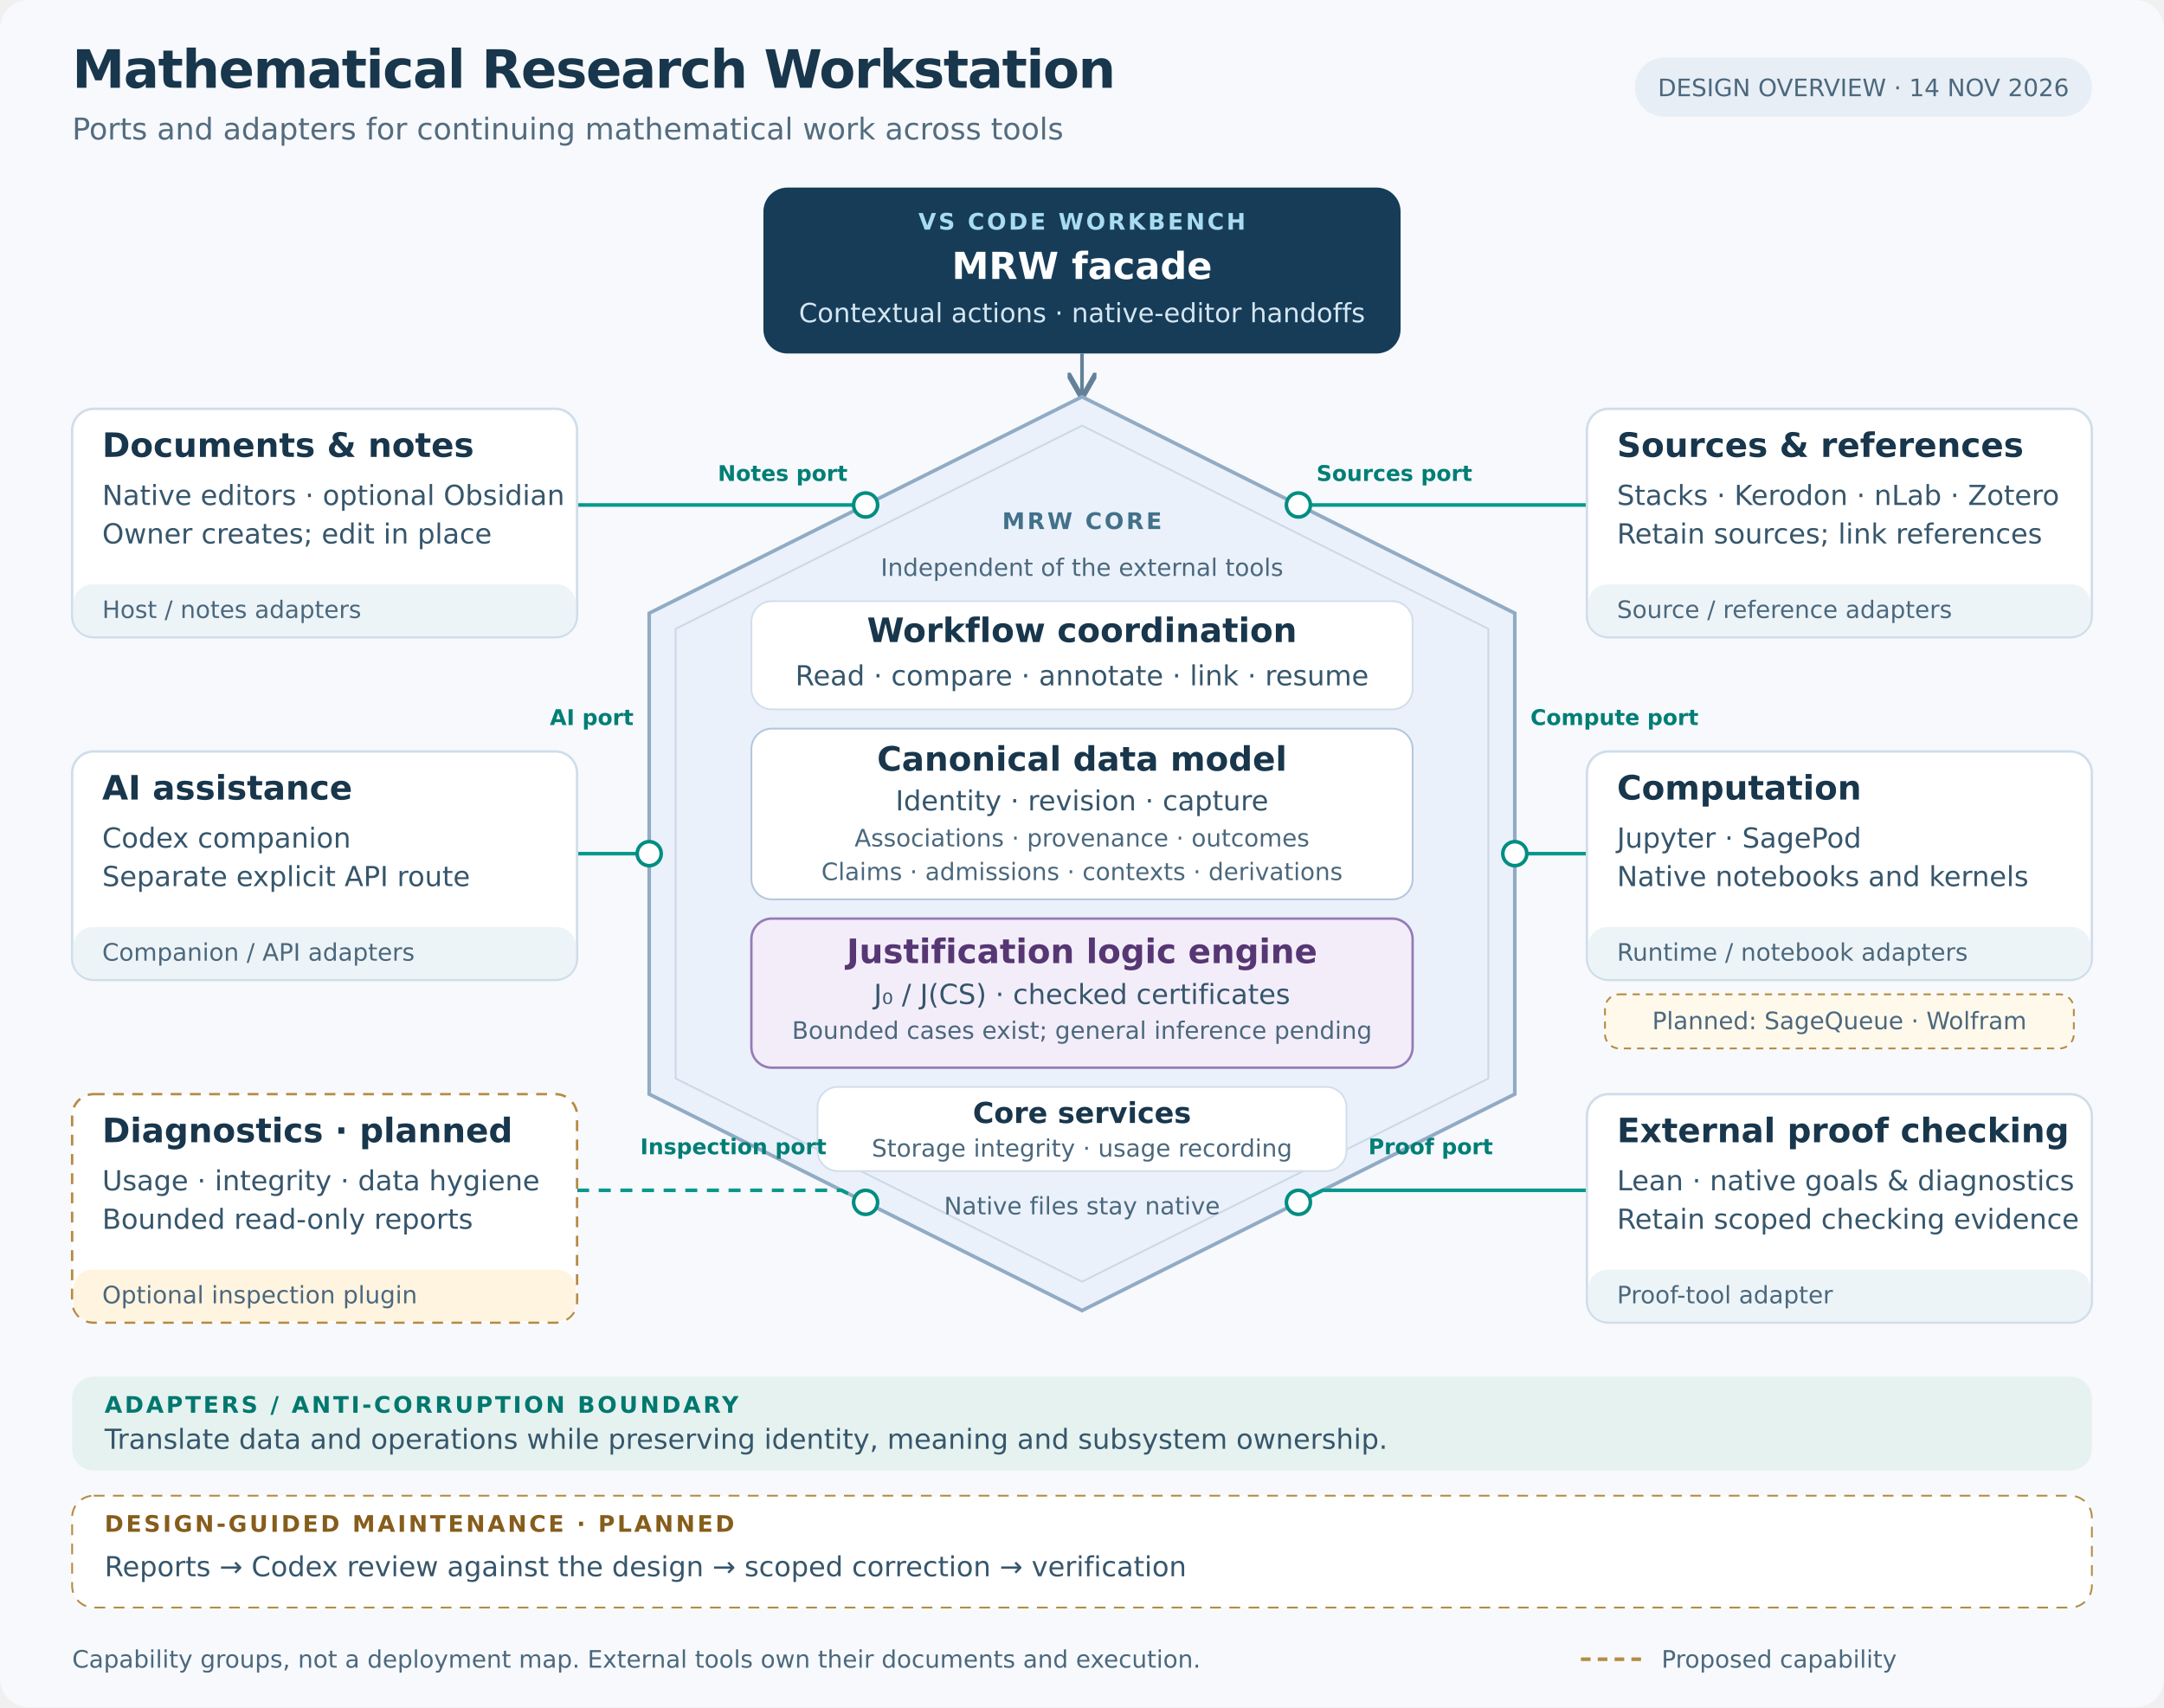
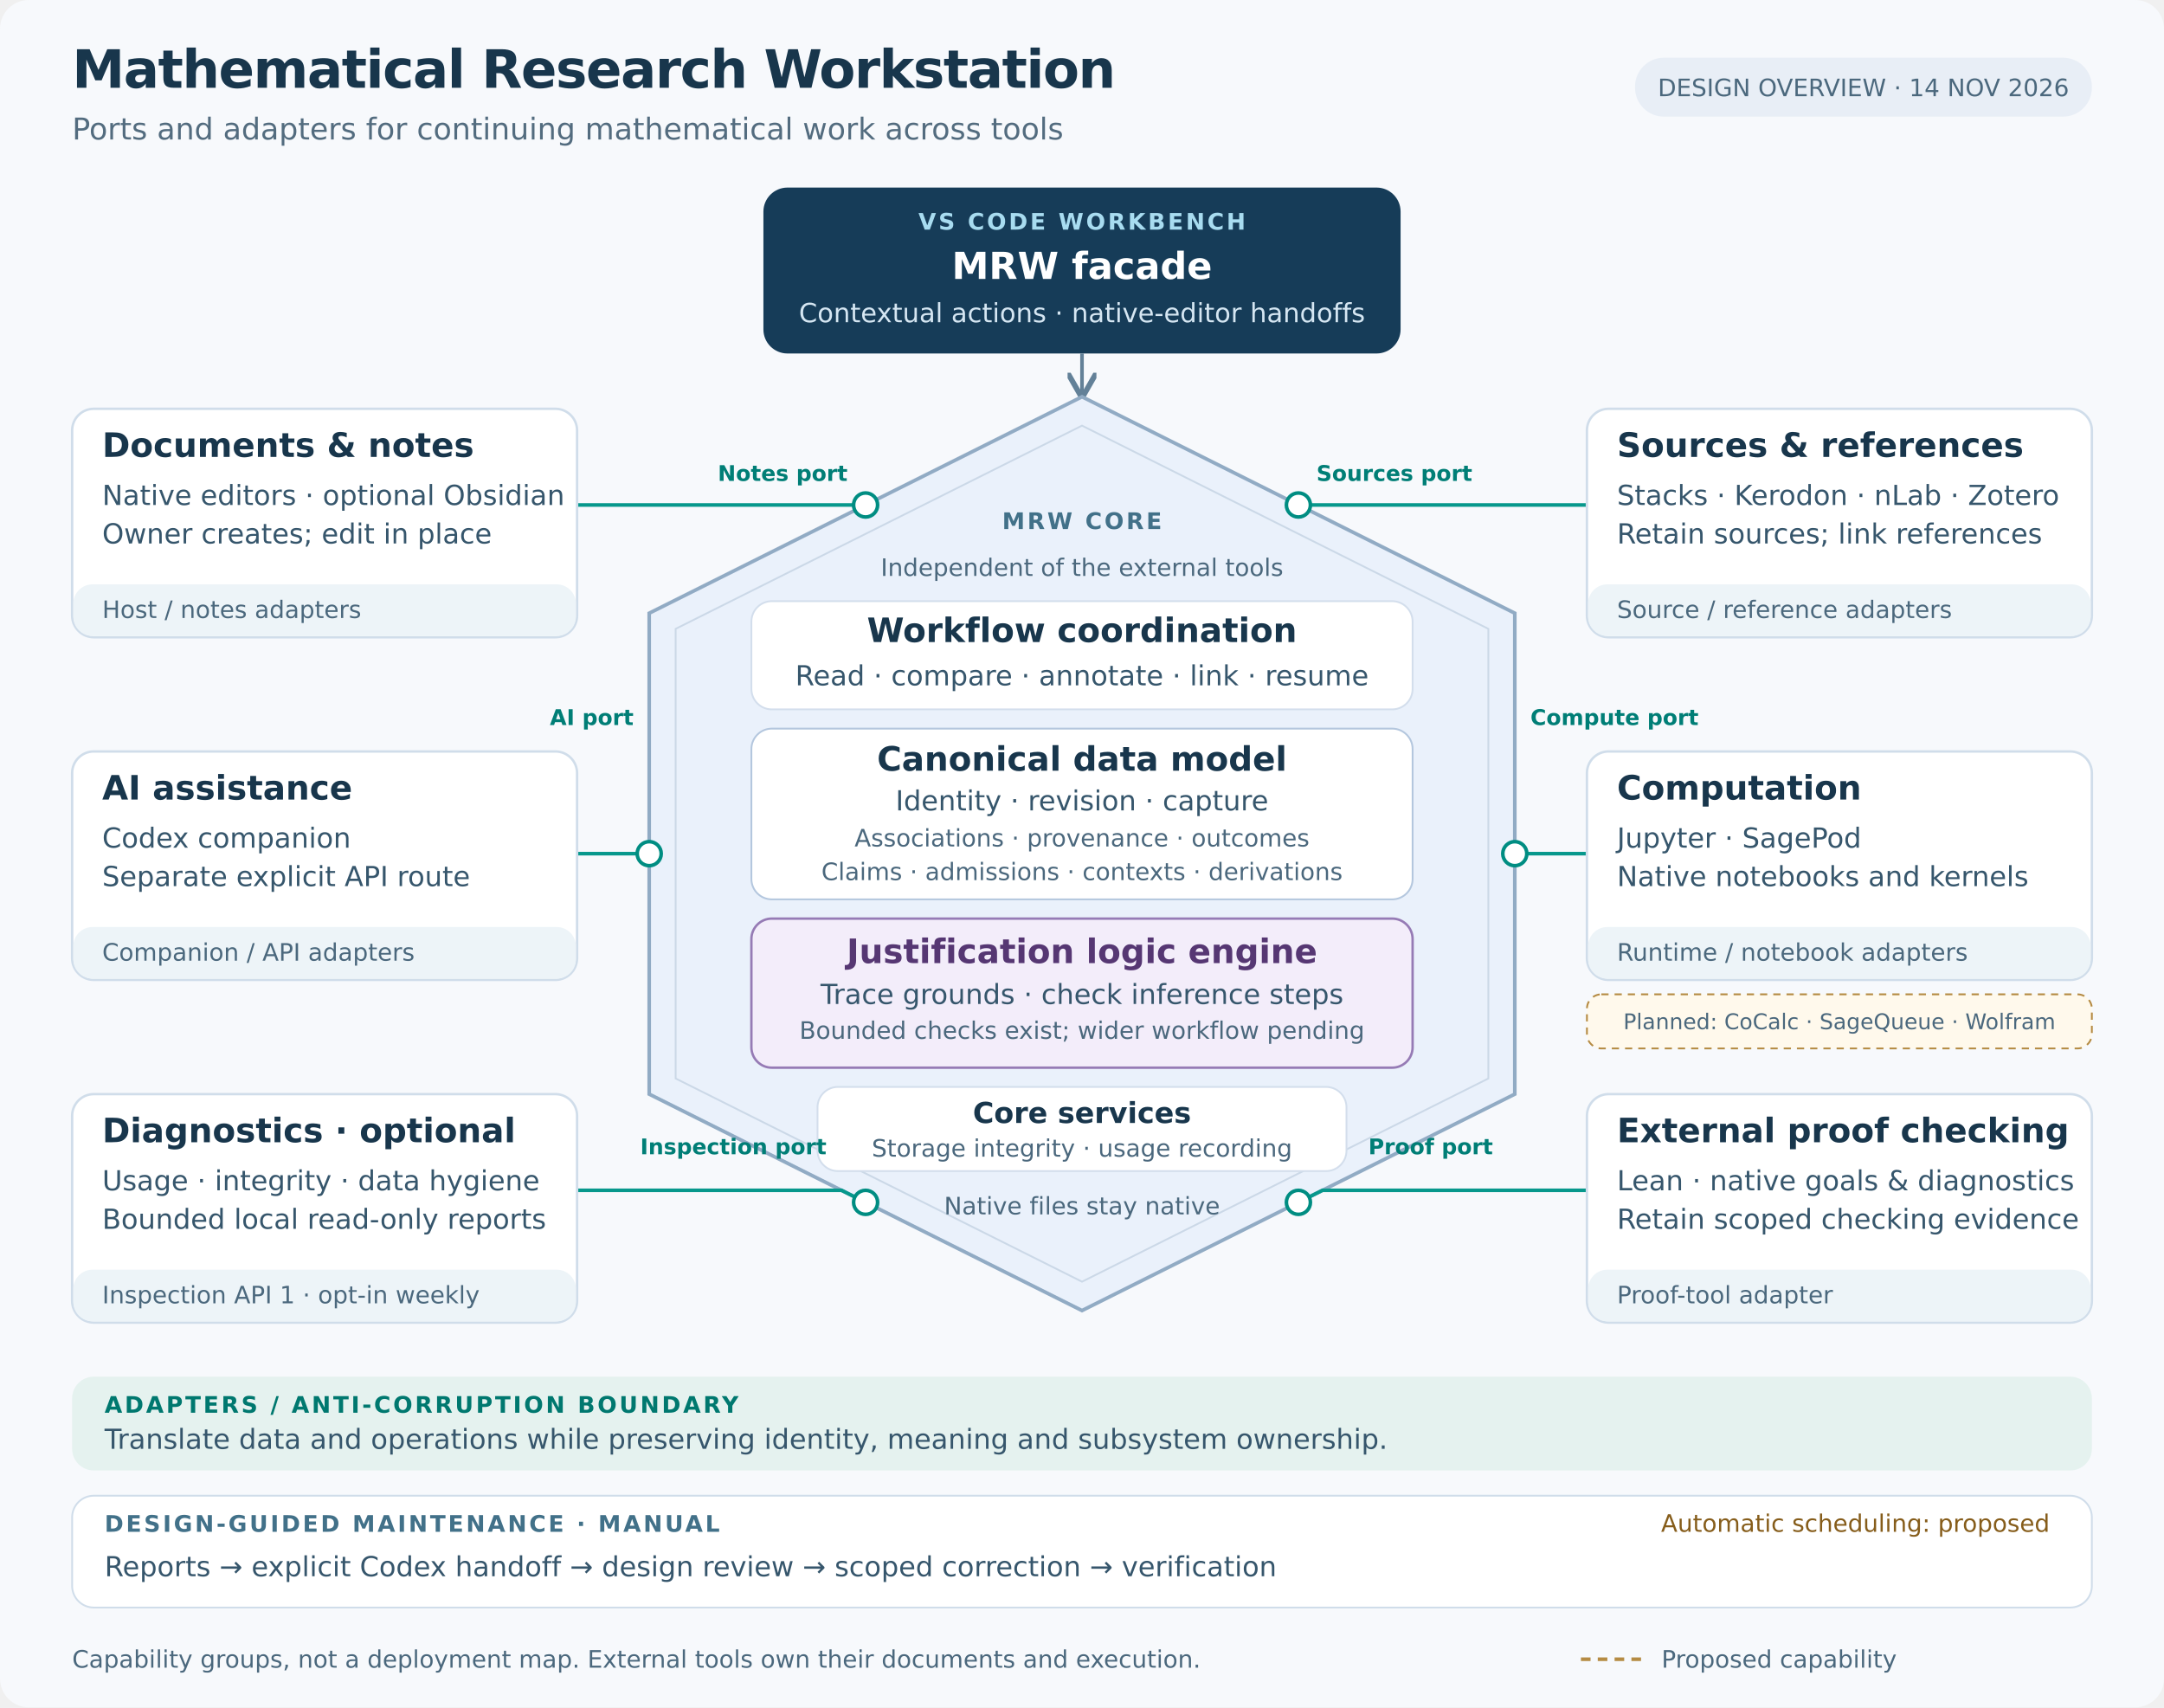
<svg xmlns="http://www.w3.org/2000/svg" width="1800" height="1420" viewBox="0 0 1800 1420" role="img" aria-labelledby="title desc">
  <defs>
    <marker id="arrow" markerWidth="8" markerHeight="8" refX="6" refY="4" orient="auto">
      <path d="M0 0 L7 4 L0 8" fill="none" stroke="#638198" stroke-width="1.5" />
    </marker>
  </defs>
  <style>
text { font-family: 'DejaVu Sans', sans-serif; fill:#18364c; }
.title { font-size:44px; font-weight:700; letter-spacing:-1px; }
.subtitle { font-size:25px; fill:#536c7f; }
.eyebrow { font-size:19px; font-weight:700; letter-spacing:2px; fill:#427189; }
.heading { font-size:28px; font-weight:700; }
.body { font-size:23px; fill:#36566c; }
.small { font-size:20px; fill:#4b687d; }
.porttext { font-size:18px; font-weight:700; fill:#007e76; }
.planned { fill:#865d1b; }
.link { fill:none; stroke:#07988c; stroke-width:3; }
.dash { stroke-dasharray:10 8; }
</style>
  <rect width="1800" height="1420" rx="24" fill="#f7f9fc" />
  <text x="60" y="73" class="title">Mathematical Research Workstation</text>
  <text x="60" y="116" class="subtitle">Ports and adapters for continuing mathematical work across tools</text>
  <rect x="1360" y="48" width="380" height="49" rx="24" fill="#e8eef6" />
  <text x="1550" y="80" text-anchor="middle" class="small">DESIGN OVERVIEW · 14 NOV 2026</text>
  <rect x="635" y="156" width="530" height="138" rx="20" fill="#163c58" />
  <text x="900" y="191" text-anchor="middle" style="font-size:19px;letter-spacing:2px;fill:#a8dcf0;font-weight:700">VS CODE WORKBENCH</text>
  <text x="900" y="232" text-anchor="middle" style="font-size:31px;fill:#fff;font-weight:700">MRW facade</text>
  <text x="900" y="268" text-anchor="middle" style="font-size:22px;fill:#d5e6f2">Contextual actions · native-editor handoffs</text>
  <path d="M900 294 V328" fill="none" stroke="#638198" stroke-width="3" marker-end="url(#arrow)" />
  <path d="M900 330 L1260 510 L1260 910 L900 1090 L540 910 L540 510 Z" fill="#eaf1fb" stroke="#91abc4" stroke-width="3" />
  <path d="M900 354 L1238 523 L1238 897 L900 1066 L562 897 L562 523 Z" fill="none" stroke="#cbd8e7" stroke-width="1.5" />
  <text x="900" y="440" text-anchor="middle" class="eyebrow">MRW CORE</text>
  <text x="900" y="479" text-anchor="middle" class="small">Independent of the external tools</text>
  <rect x="625" y="500" width="550" height="90" rx="17" fill="#fff" stroke="#d3deec" stroke-width="1.5" />
  <text x="900" y="534" class="heading" text-anchor="middle">Workflow coordination</text>
  <text x="900" y="570" class="body" text-anchor="middle">Read · compare · annotate · link · resume</text>
  <rect x="625" y="606" width="550" height="142" rx="17" fill="#fff" stroke="#b4c7de" stroke-width="1.5" />
  <text x="900" y="641" class="heading" text-anchor="middle">Canonical data model</text>
  <text x="900" y="674" class="body" text-anchor="middle">Identity · revision · capture</text>
  <text x="900" y="704" class="small" text-anchor="middle">Associations · provenance · outcomes</text>
  <text x="900" y="732" class="small" text-anchor="middle">Claims · admissions · contexts · derivations</text>
  <rect x="625" y="764" width="550" height="124" rx="17" fill="#f3edfa" stroke="#967bb5" stroke-width="2" />
  <text x="900" y="801" class="heading" text-anchor="middle" style="fill:#563773">Justification logic engine</text>
-   <text x="900" y="835" class="body" text-anchor="middle">J₀ / J(CS) · checked certificates</text>
-   <text x="900" y="864" class="small" text-anchor="middle">Bounded cases exist; general inference pending</text>
+   <text x="900" y="835" class="body" text-anchor="middle">Trace grounds · check inference steps</text>
+   <text x="900" y="864" class="small" text-anchor="middle">Bounded checks exist; wider workflow pending</text>
  <rect x="680" y="904" width="440" height="70" rx="17" fill="#fff" stroke="#d3deec" stroke-width="1.5" />
  <text x="900" y="934" text-anchor="middle" style="font-size:24px;font-weight:700">Core services</text>
  <text x="900" y="962" class="small" text-anchor="middle">Storage integrity · usage recording</text>
  <text x="900" y="1010" class="small" text-anchor="middle">Native files stay native</text>
  <path d="M480 420 H720" class="link" />
  <path d="M1080 420 H1320" class="link" />
  <path d="M480 710 H540" class="link" />
  <path d="M1260 710 H1320" class="link" />
-   <path d="M480 990 H700 L720 1000" class="link dash" />
+   <path d="M480 990 H700 L720 1000" class="link" />
  <path d="M1080 1000 L1100 990 H1320" class="link" />
  <circle cx="720" cy="420" r="10" fill="#fff" stroke="#008d82" stroke-width="3" />
  <text x="705" y="400" class="porttext" text-anchor="end">Notes port</text>
  <circle cx="1080" cy="420" r="10" fill="#fff" stroke="#008d82" stroke-width="3" />
  <text x="1095" y="400" class="porttext" text-anchor="start">Sources port</text>
  <circle cx="540" cy="710" r="10" fill="#fff" stroke="#008d82" stroke-width="3" />
  <text x="527" y="603" class="porttext" text-anchor="end">AI port</text>
  <circle cx="1260" cy="710" r="10" fill="#fff" stroke="#008d82" stroke-width="3" />
  <text x="1273" y="603" class="porttext" text-anchor="start">Compute port</text>
  <circle cx="720" cy="1000" r="10" fill="#fff" stroke="#008d82" stroke-width="3" />
  <text x="610" y="960" class="porttext" text-anchor="middle">Inspection port</text>
  <circle cx="1080" cy="1000" r="10" fill="#fff" stroke="#008d82" stroke-width="3" />
  <text x="1190" y="960" class="porttext" text-anchor="middle">Proof port</text>
  <rect x="60" y="340" width="420" height="190" rx="18" fill="#ffffff" stroke="#d0ddea" stroke-width="2" />
  <text x="85" y="380" class="heading">Documents &amp; notes</text>
  <text x="85" y="420" class="body">Native editors · optional Obsidian</text>
  <text x="85" y="452" class="body">Owner creates; edit in place</text>
  <rect x="61" y="486" width="418" height="43" rx="16" fill="#edf4f8" />
  <text x="85" y="514" class="small">Host / notes adapters</text>
  <rect x="1320" y="340" width="420" height="190" rx="18" fill="#ffffff" stroke="#d0ddea" stroke-width="2" />
  <text x="1345" y="380" class="heading">Sources &amp; references</text>
  <text x="1345" y="420" class="body">Stacks · Kerodon · nLab · Zotero</text>
  <text x="1345" y="452" class="body">Retain sources; link references</text>
  <rect x="1321" y="486" width="418" height="43" rx="16" fill="#edf4f8" />
  <text x="1345" y="514" class="small">Source / reference adapters</text>
  <rect x="60" y="625" width="420" height="190" rx="18" fill="#ffffff" stroke="#d0ddea" stroke-width="2" />
  <text x="85" y="665" class="heading">AI assistance</text>
  <text x="85" y="705" class="body">Codex companion</text>
  <text x="85" y="737" class="body">Separate explicit API route</text>
  <rect x="61" y="771" width="418" height="43" rx="16" fill="#edf4f8" />
  <text x="85" y="799" class="small">Companion / API adapters</text>
  <rect x="1320" y="625" width="420" height="190" rx="18" fill="#ffffff" stroke="#d0ddea" stroke-width="2" />
  <text x="1345" y="665" class="heading">Computation</text>
  <text x="1345" y="705" class="body">Jupyter · SagePod</text>
  <text x="1345" y="737" class="body">Native notebooks and kernels</text>
  <rect x="1321" y="771" width="418" height="43" rx="16" fill="#edf4f8" />
  <text x="1345" y="799" class="small">Runtime / notebook adapters</text>
-   <rect x="1335" y="827" width="390" height="45" rx="12" fill="#fff9ec" stroke="#b58b43" stroke-width="1.5" stroke-dasharray="6 5" />
-   <text x="1530" y="856" class="small" text-anchor="middle">Planned: SageQueue · Wolfram</text>
-   <rect x="60" y="910" width="420" height="190" rx="18" fill="#ffffff" stroke="#b58b43" stroke-width="2" stroke-dasharray="9 7" />
-   <text x="85" y="950" class="heading">Diagnostics · planned</text>
+   <rect x="1320" y="827" width="420" height="45" rx="12" fill="#fff9ec" stroke="#b58b43" stroke-width="1.5" stroke-dasharray="6 5" />
+   <text x="1530" y="856" class="small" text-anchor="middle" style="font-size:18px">Planned: CoCalc · SageQueue · Wolfram</text>
+   <rect x="60" y="910" width="420" height="190" rx="18" fill="#ffffff" stroke="#d0ddea" stroke-width="2" />
+   <text x="85" y="950" class="heading">Diagnostics · optional</text>
  <text x="85" y="990" class="body">Usage · integrity · data hygiene</text>
-   <text x="85" y="1022" class="body">Bounded read-only reports</text>
-   <rect x="61" y="1056" width="418" height="43" rx="16" fill="#fff4df" />
-   <text x="85" y="1084" class="small">Optional inspection plugin</text>
+   <text x="85" y="1022" class="body">Bounded local read-only reports</text>
+   <rect x="61" y="1056" width="418" height="43" rx="16" fill="#edf4f8" />
+   <text x="85" y="1084" class="small">Inspection API 1 · opt-in weekly</text>
  <rect x="1320" y="910" width="420" height="190" rx="18" fill="#ffffff" stroke="#d0ddea" stroke-width="2" />
  <text x="1345" y="950" class="heading">External proof checking</text>
  <text x="1345" y="990" class="body">Lean · native goals &amp; diagnostics</text>
  <text x="1345" y="1022" class="body">Retain scoped checking evidence</text>
  <rect x="1321" y="1056" width="418" height="43" rx="16" fill="#edf4f8" />
  <text x="1345" y="1084" class="small">Proof-tool adapter</text>
  <rect x="60" y="1145" width="1680" height="78" rx="18" fill="#e5f2ef" />
  <text x="87" y="1175" class="eyebrow" style="fill:#00786f">ADAPTERS / ANTI-CORRUPTION BOUNDARY</text>
  <text x="87" y="1205" class="body">Translate data and operations while preserving identity, meaning and subsystem ownership.</text>
-   <rect x="60" y="1244" width="1680" height="93" rx="18" fill="#ffffff" stroke="#b58b43" stroke-width="1.5" stroke-dasharray="9 7" />
-   <text x="87" y="1274" class="eyebrow planned">DESIGN-GUIDED MAINTENANCE · PLANNED</text>
-   <text x="87" y="1311" class="body">Reports → Codex review against the design → scoped correction → verification</text>
+   <rect x="60" y="1244" width="1680" height="93" rx="18" fill="#ffffff" stroke="#d0ddea" stroke-width="1.5" />
+   <text x="87" y="1274" class="eyebrow">DESIGN-GUIDED MAINTENANCE · MANUAL</text>
+   <text x="1705" y="1274" class="small planned" text-anchor="end">Automatic scheduling: proposed</text>
+   <text x="87" y="1311" class="body">Reports → explicit Codex handoff → design review → scoped correction → verification</text>
  <path d="M1315 1380 H1365" stroke="#b58b43" stroke-width="3" stroke-dasharray="8 6" />
  <text x="1382" y="1387" class="small">Proposed capability</text>
  <text x="60" y="1387" class="small">Capability groups, not a deployment map. External tools own their documents and execution.</text>
</svg>
